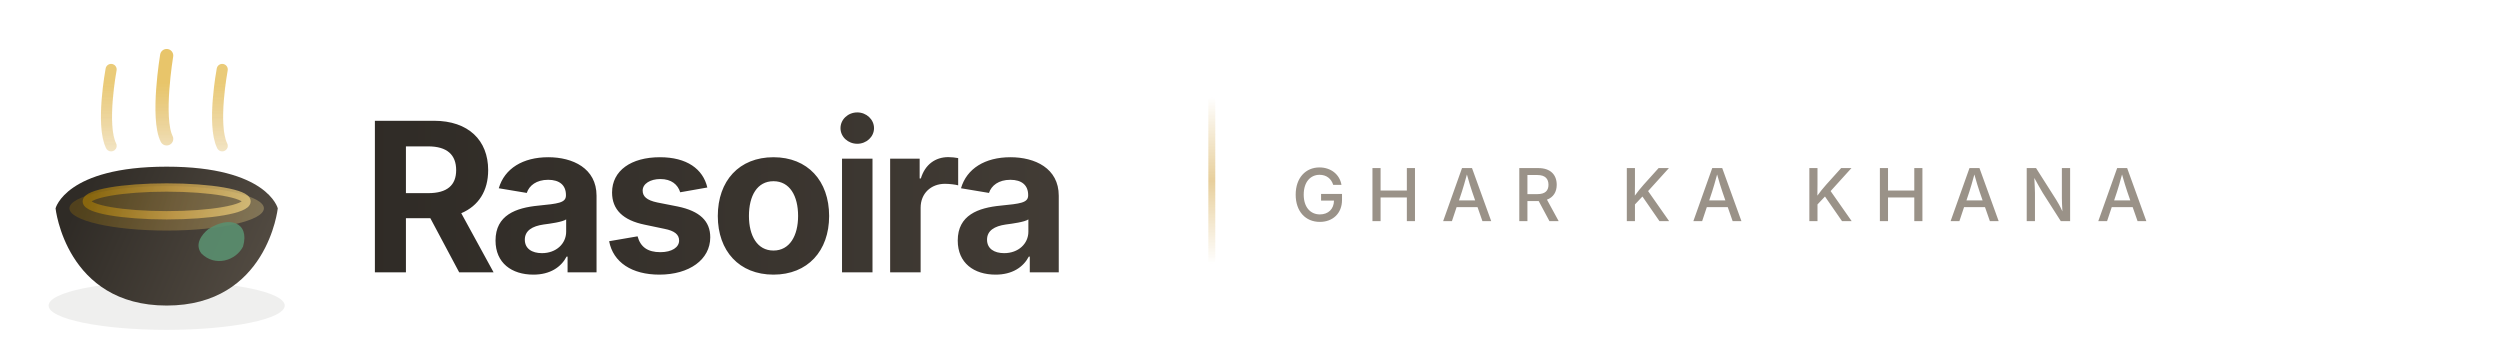
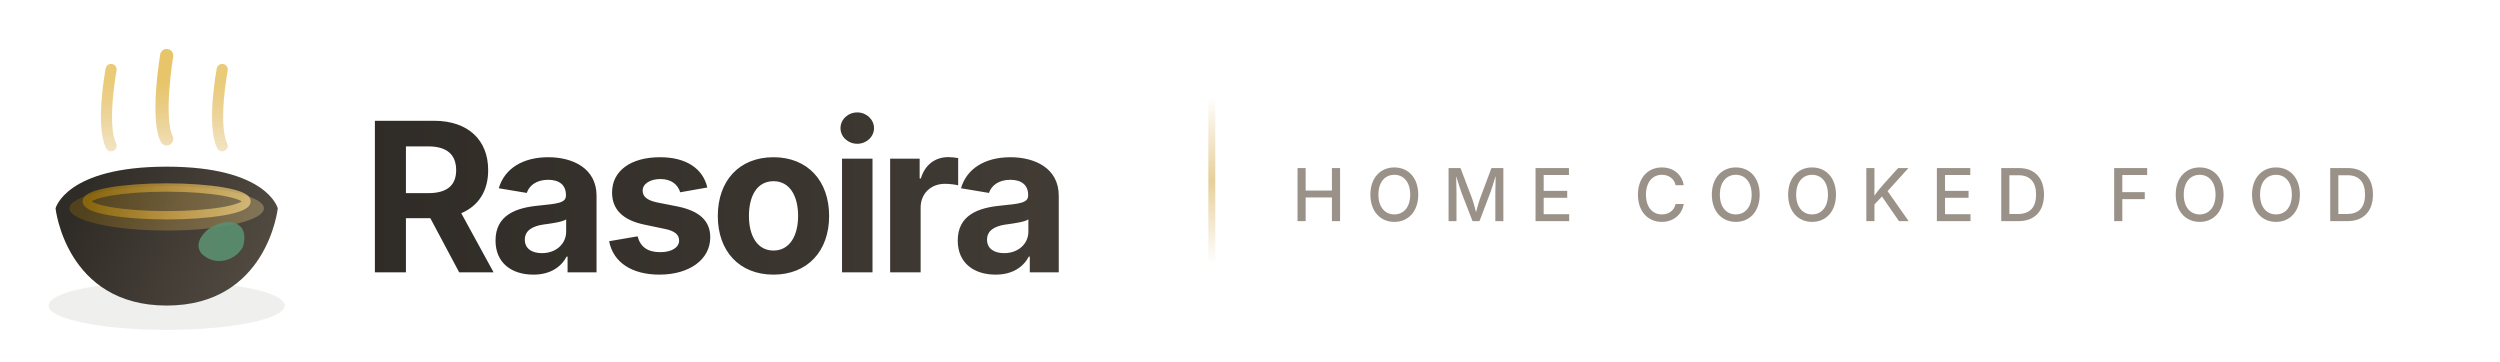
<svg xmlns="http://www.w3.org/2000/svg" viewBox="0 0 360 52" fill="none">
  <defs>
    <linearGradient id="wm-bowl" x1="6" y1="30" x2="38" y2="44" gradientUnits="userSpaceOnUse">
      <stop stop-color="#2F2B26" />
      <stop offset="1" stop-color="#5A5248" />
    </linearGradient>
    <linearGradient id="wm-steam" x1="22" y1="6" x2="22" y2="22" gradientUnits="userSpaceOnUse">
      <stop stop-color="#E8C56A" />
      <stop offset="1" stop-color="#D4A84B" stop-opacity="0" />
    </linearGradient>
    <linearGradient id="wm-rim" x1="10" y1="26" x2="34" y2="32" gradientUnits="userSpaceOnUse">
      <stop stop-color="#9A7209" />
      <stop offset="0.5" stop-color="#D4A84B" />
      <stop offset="1" stop-color="#F0D78C" />
    </linearGradient>
    <linearGradient id="wm-divider" x1="0" y1="0" x2="0" y2="1">
      <stop stop-color="#D4A84B" stop-opacity="0" />
      <stop offset="0.5" stop-color="#D4A84B" stop-opacity="0.55" />
      <stop offset="1" stop-color="#D4A84B" stop-opacity="0" />
    </linearGradient>
    <linearGradient id="wm-word" x1="52" y1="0" x2="200" y2="0" gradientUnits="userSpaceOnUse">
      <stop stop-color="#2F2B26" />
      <stop offset="1" stop-color="#4A433C" />
    </linearGradient>
  </defs>
  <g transform="translate(2, 6)">
    <path d="M14 4C14 4 12.5 12 14 15" stroke="url(#wm-steam)" stroke-width="1.6" stroke-linecap="round" opacity="0.9" />
    <path d="M22 2C22 2 20.5 11 22 14" stroke="url(#wm-steam)" stroke-width="1.9" stroke-linecap="round" />
    <path d="M30 4C30 4 28.5 12 30 15" stroke="url(#wm-steam)" stroke-width="1.6" stroke-linecap="round" opacity="0.9" />
    <ellipse cx="22" cy="38" rx="17" ry="3.5" fill="#3D3830" fill-opacity="0.08" />
    <path d="M6 24C6 24 7.5 38 22 38C36.5 38 38 24 38 24C38 24 36.5 18 22 18C7.5 18 6 24 6 24Z" fill="url(#wm-bowl)" />
    <ellipse cx="22" cy="24" rx="14" ry="3.2" fill="url(#wm-rim)" fill-opacity="0.32" />
    <ellipse cx="22" cy="23" rx="11.5" ry="2" stroke="url(#wm-rim)" stroke-width="1.2" fill="none" opacity="0.75" />
    <path d="M28 27C31 25 34 26 33 29.5C32 31.5 29 32.5 27 30.5C26 29.2 27 27.8 28 27Z" fill="#5A8F6F" fill-opacity="0.9" />
  </g>
  <text x="52" y="28" dominant-baseline="middle" font-family="system-ui, -apple-system, 'SF Pro Display', 'Segoe UI', sans-serif" font-size="30" font-weight="650" fill="url(#wm-word)" letter-spacing="-0.04em">Rasoira</text>
  <rect x="174" y="14" width="1" height="24" fill="url(#wm-divider)" rx="0.5" />
-   <text x="186" y="28" dominant-baseline="middle" font-family="system-ui, -apple-system, sans-serif" font-size="10.5" font-weight="500" fill="#9A9288" letter-spacing="0.28em">GHAR KA KHANA</text>
+   <text x="186" y="28" dominant-baseline="middle" font-family="system-ui, -apple-system, sans-serif" font-size="10.5" font-weight="500" fill="#9A9288" letter-spacing="0.28em">HOME COOKED FOOD</text>
</svg>
